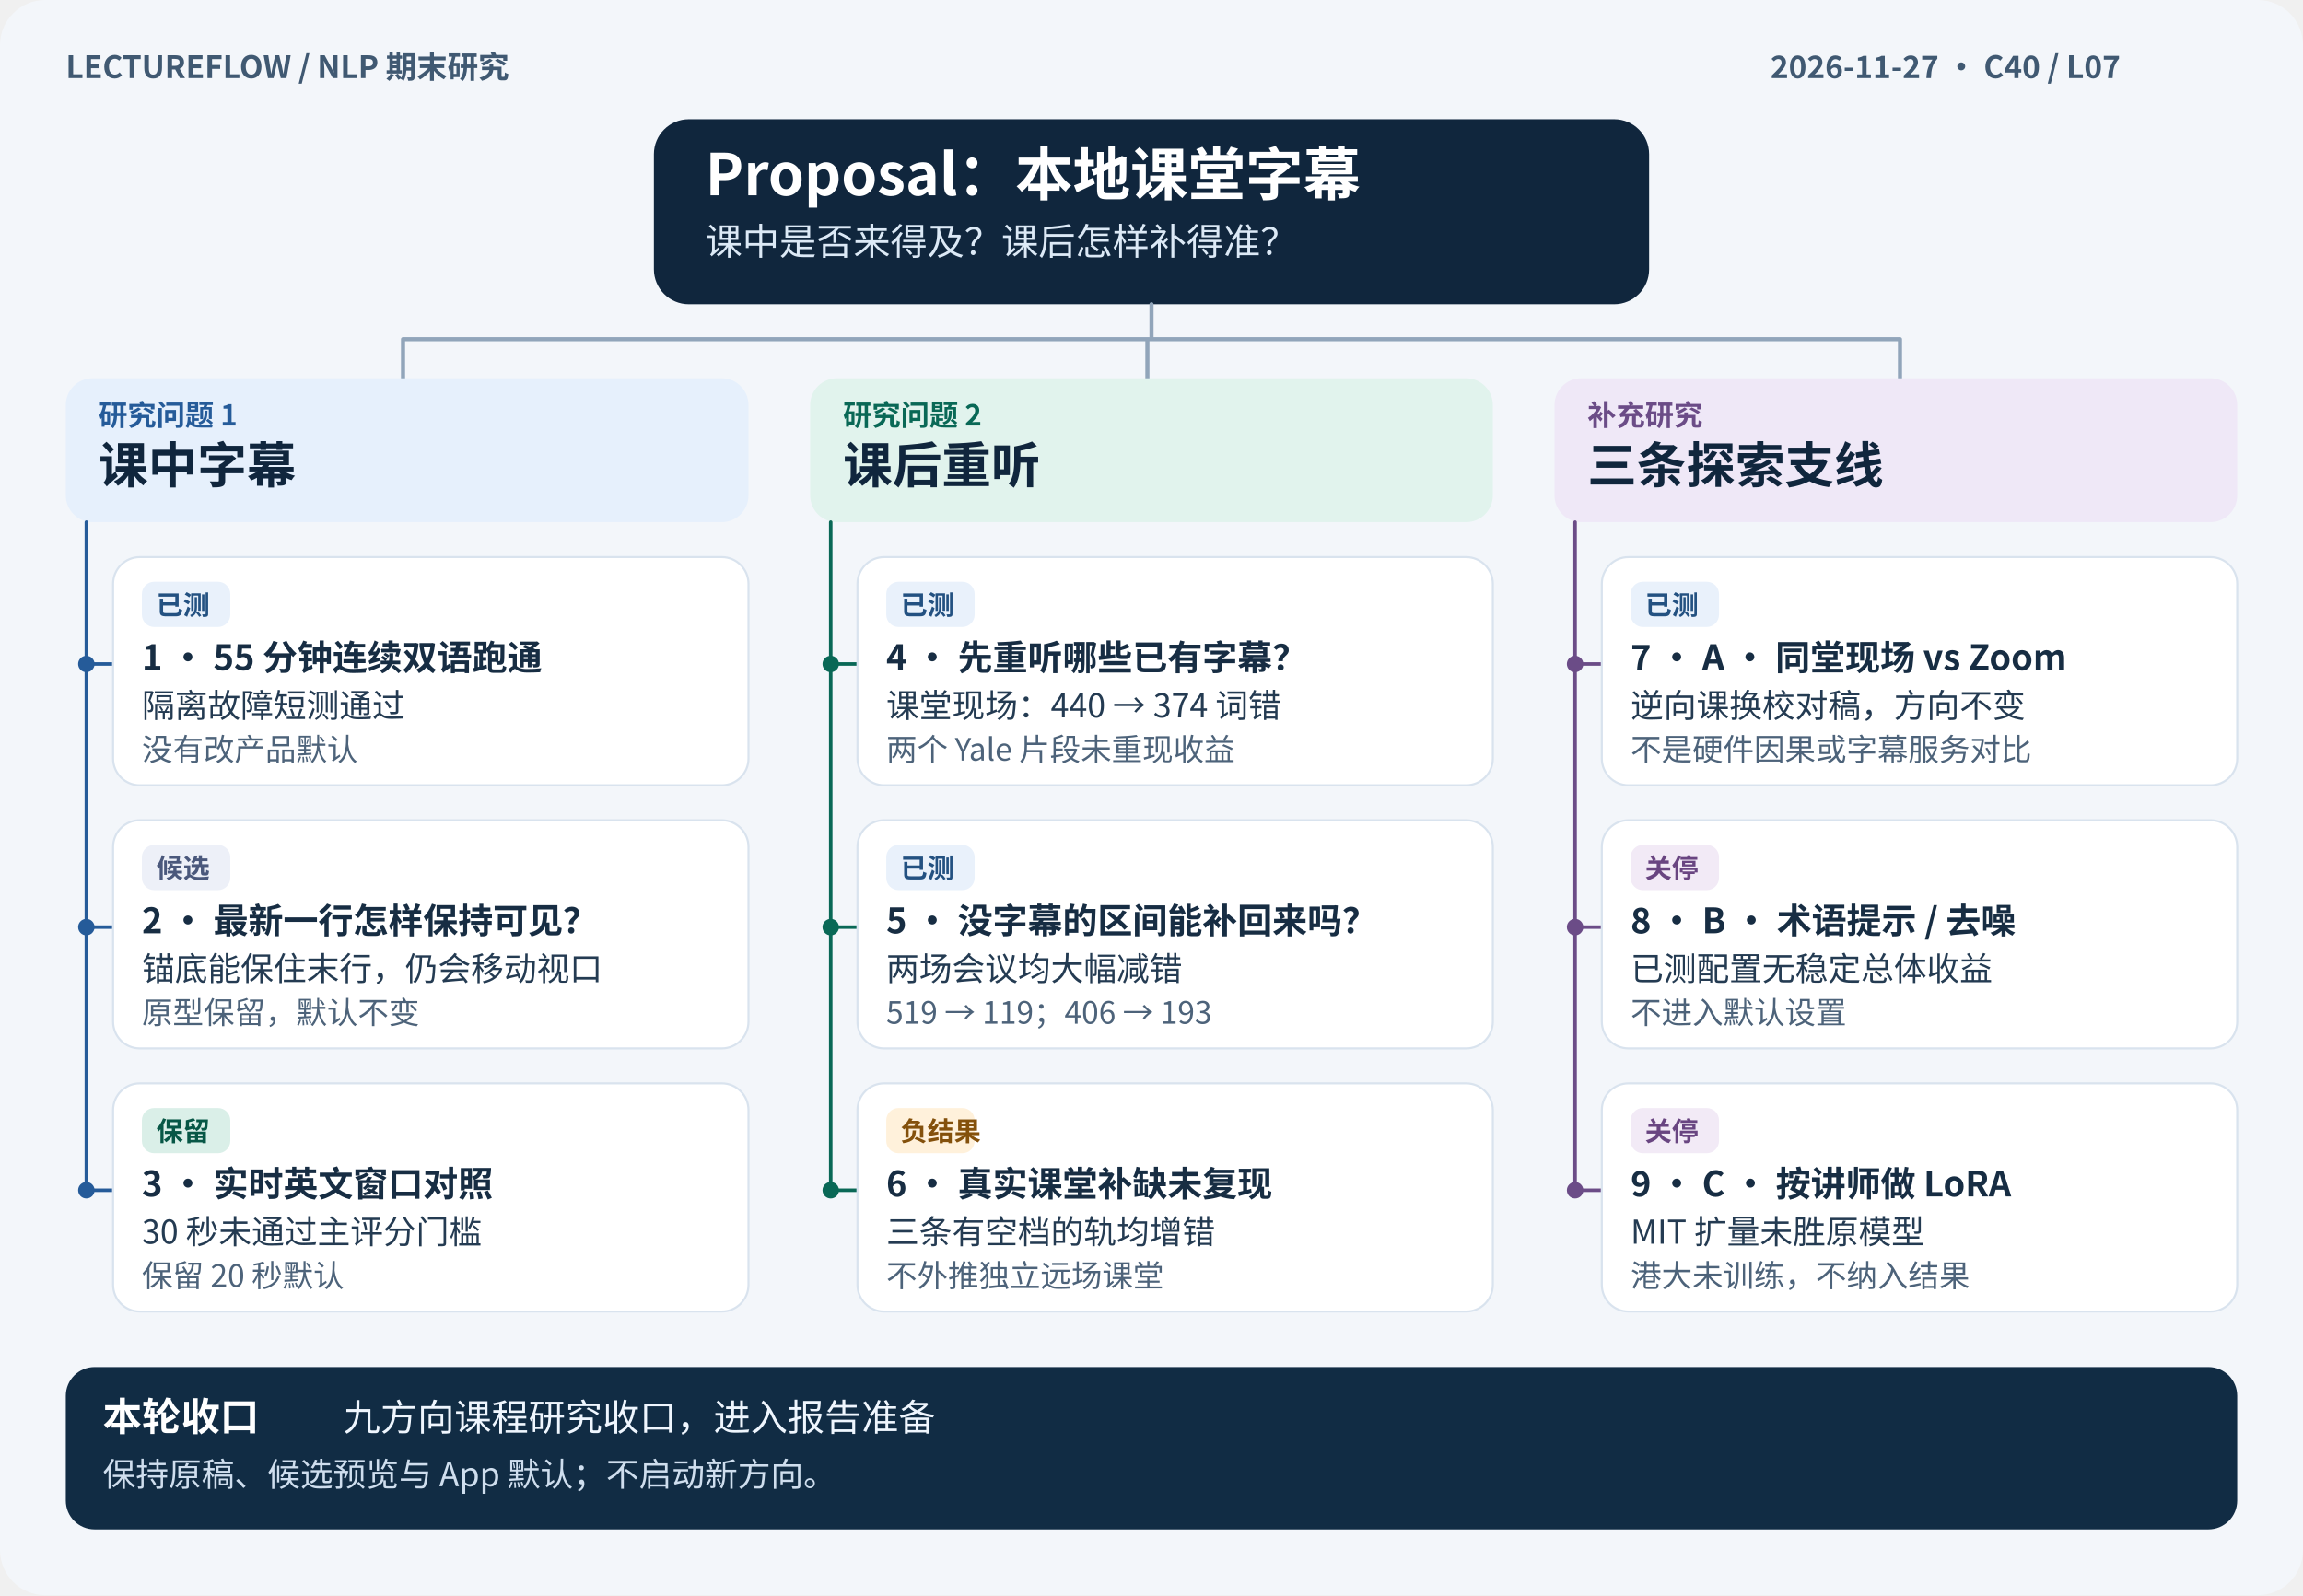
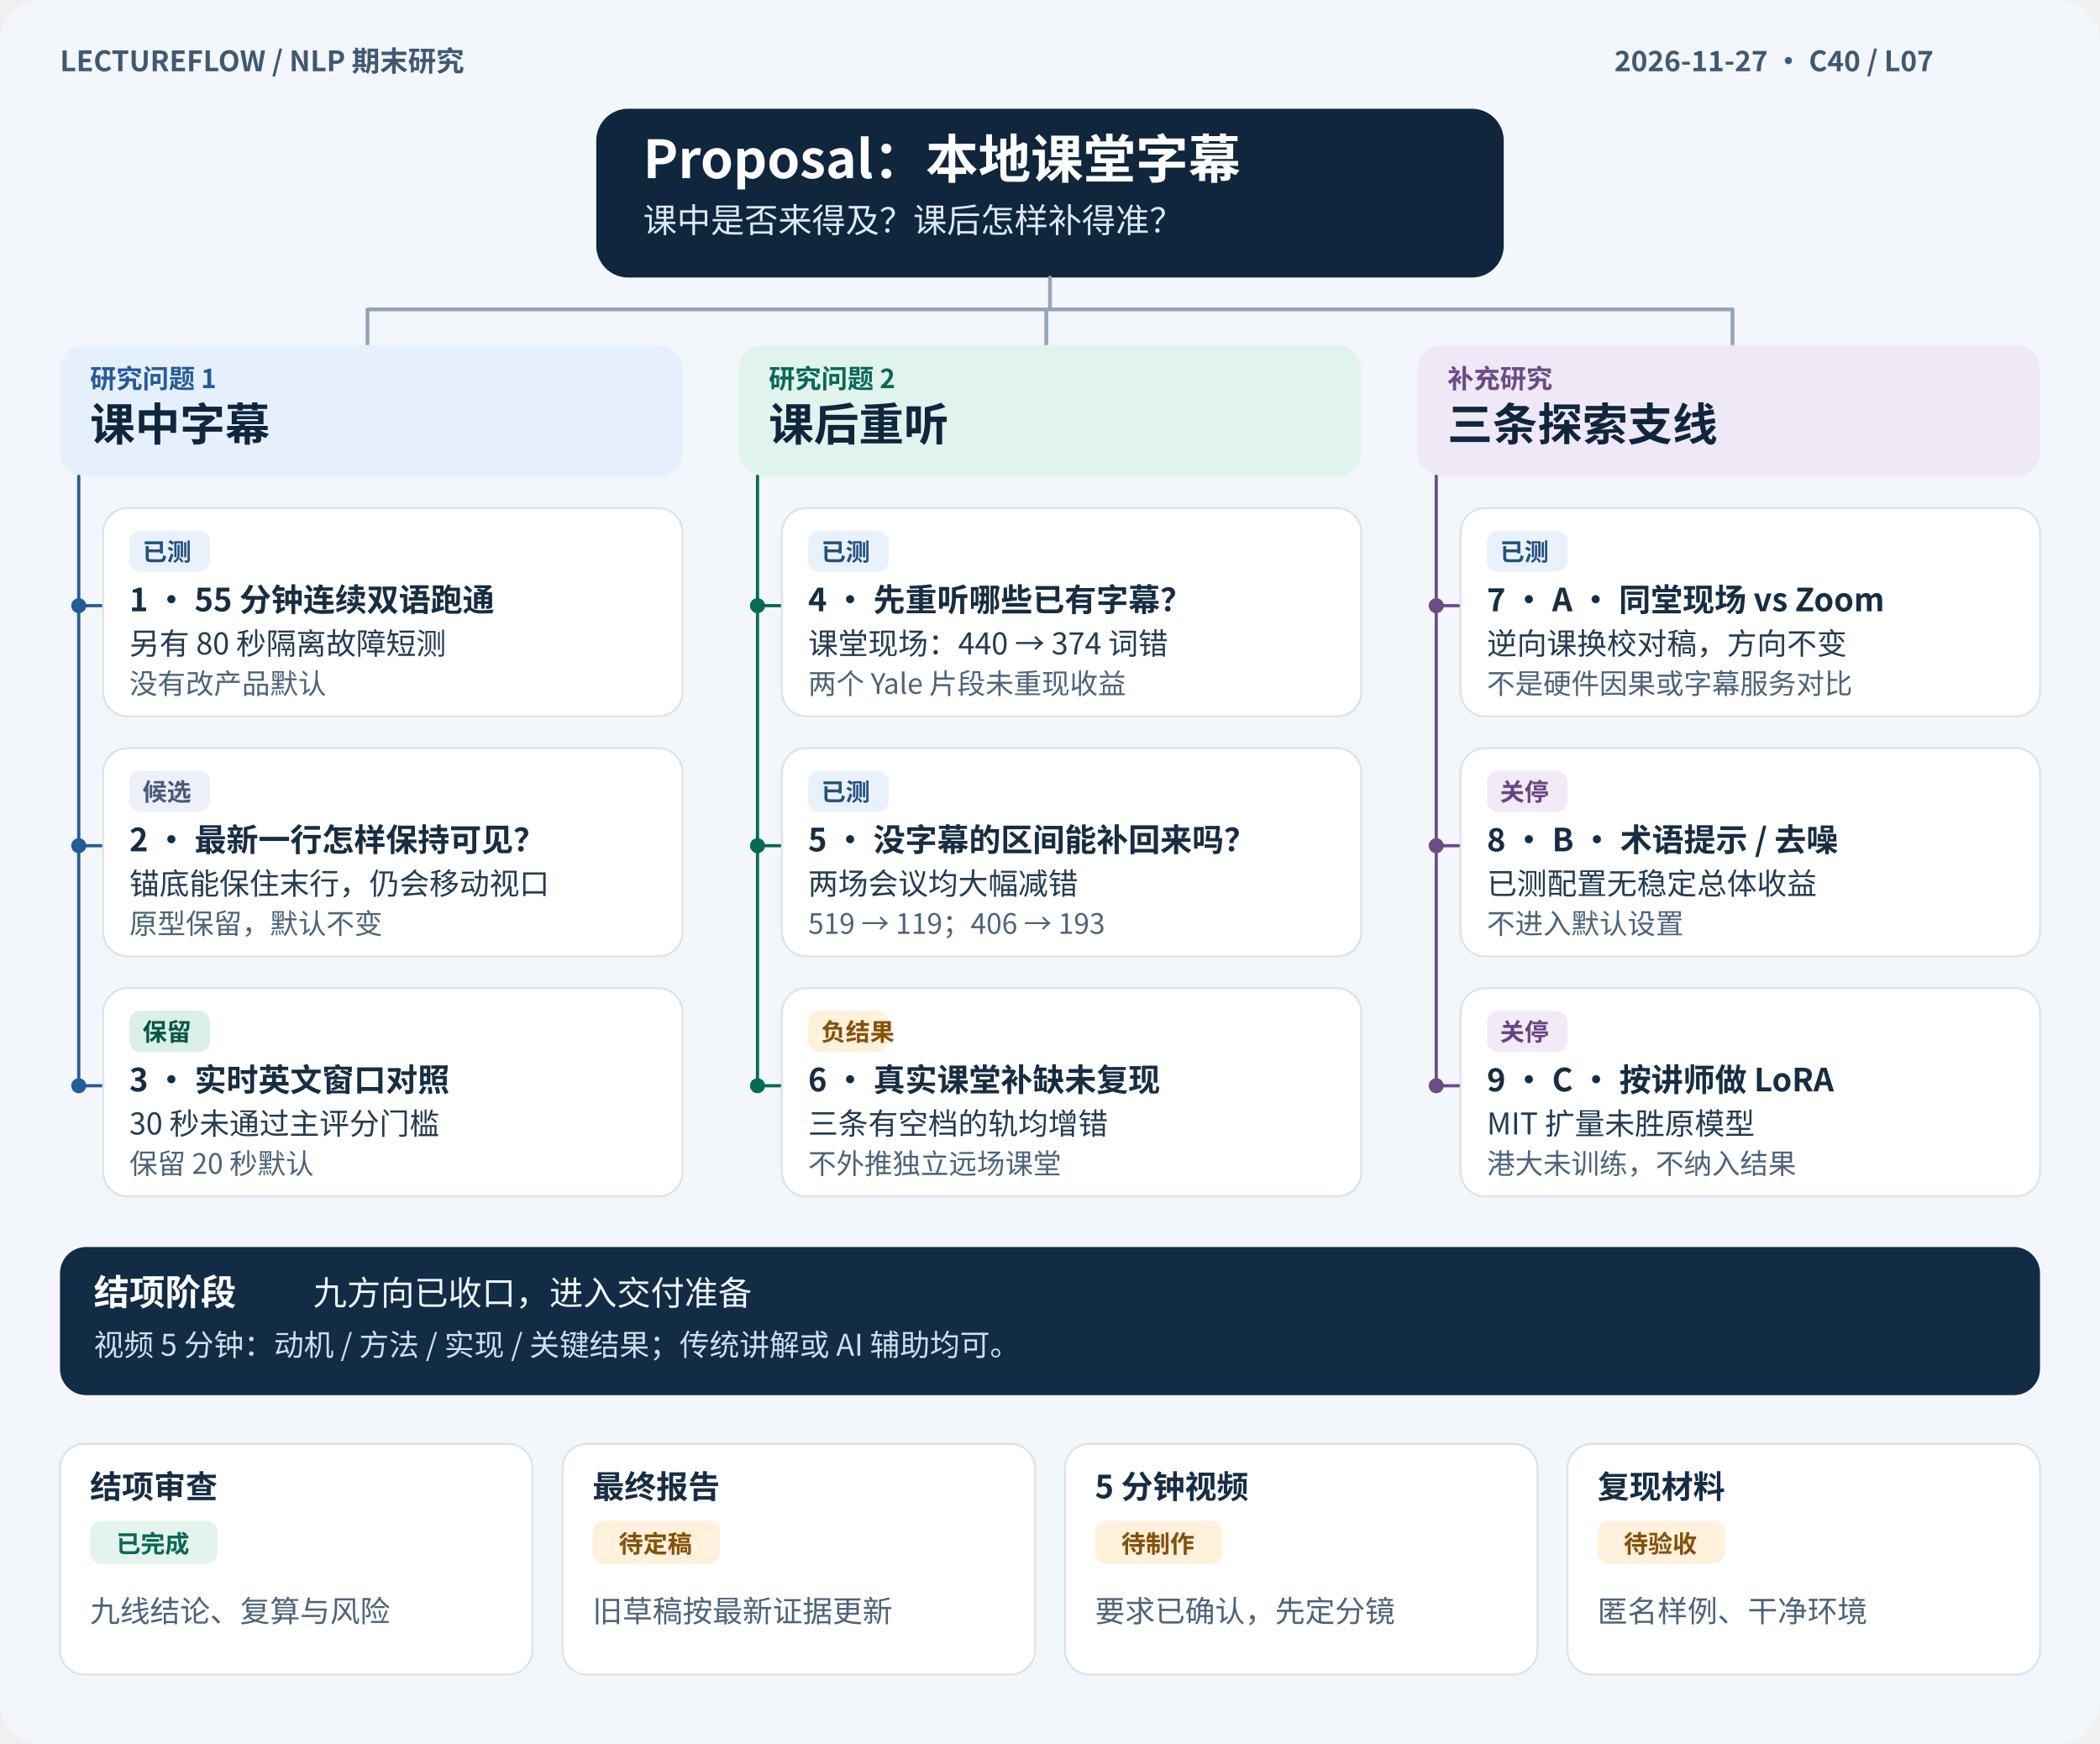
- <svg xmlns="http://www.w3.org/2000/svg" width="1120" height="776" viewBox="0 0 1120 776" role="img" aria-labelledby="title desc">
+ <svg xmlns="http://www.w3.org/2000/svg" width="1120" height="930" viewBox="0 0 1120 930" role="img" aria-labelledby="title desc">
  <g font-family="-apple-system,BlinkMacSystemFont,PingFang SC,Noto Sans CJK SC,Microsoft YaHei,sans-serif">
-     <rect x="0" y="0" width="1120" height="776" rx="22" fill="#f3f6fa" stroke="none" />
+     <rect x="0" y="0" width="1120" height="930" rx="22" fill="#f3f6fa" stroke="none" />
    <text x="32" y="38" font-size="15" fill="#405972" font-weight="700">LECTUREFLOW   /   NLP 期末研究</text>
    <text x="861" y="38" font-size="15" fill="#405972" font-weight="600">2026-11-27  ·  C40 / L07</text>
    <rect x="318" y="58" width="484" height="90" rx="17" fill="#10263d" stroke="none" />
    <text x="343" y="95" font-size="28" fill="#ffffff" font-weight="700">Proposal：本地课堂字幕</text>
    <text x="343" y="124" font-size="18" fill="#dce9f6" font-weight="400">课中是否来得及？课后怎样补得准？</text>
    <path d="M560 148V165 M196 184V165H924V184 M558 165V184" fill="none" stroke="#91a5ba" stroke-width="2" stroke-linecap="round" stroke-linejoin="round" />
    <rect x="32" y="184" width="332" height="70" rx="13" fill="#e6f0fc" stroke="none" />
    <text x="48" y="207" font-size="14" fill="#255b99" font-weight="700">研究问题 1</text>
    <text x="48" y="235" font-size="24" fill="#10263d" font-weight="700">课中字幕</text>
    <path d="M42 254V579" fill="none" stroke="#255b99" stroke-width="1.7" stroke-linecap="round" stroke-linejoin="round" />
    <path d="M42 323H55" fill="none" stroke="#255b99" stroke-width="1.7" stroke-linecap="round" stroke-linejoin="round" />
    <circle cx="42" cy="323" r="4" fill="#255b99" />
    <rect x="55" y="271" width="309" height="111" rx="13" fill="#ffffff" stroke="#d9e3ee" />
    <rect x="69" y="283" width="43" height="22" rx="6" fill="#e9f1fb" stroke="none" />
    <text x="76" y="299" font-size="13" fill="#235181" font-weight="700">已测</text>
    <text x="69" y="326" font-size="17" fill="#172d43" font-weight="700">1 · 55 分钟连续双语跑通</text>
-     <text x="69" y="349" font-size="16" fill="#243b52" font-weight="500">隔离故障短测通过</text>
+     <text x="69" y="349" font-size="16" fill="#243b52" font-weight="500">另有 80 秒隔离故障短测</text>
    <text x="69" y="370" font-size="15" fill="#4d637a" font-weight="400">没有改产品默认</text>
    <path d="M42 451H55" fill="none" stroke="#255b99" stroke-width="1.7" stroke-linecap="round" stroke-linejoin="round" />
    <circle cx="42" cy="451" r="4" fill="#255b99" />
    <rect x="55" y="399" width="309" height="111" rx="13" fill="#ffffff" stroke="#d9e3ee" />
    <rect x="69" y="411" width="43" height="22" rx="6" fill="#edf0f8" stroke="none" />
    <text x="76" y="427" font-size="13" fill="#4a587c" font-weight="700">候选</text>
    <text x="69" y="454" font-size="17" fill="#172d43" font-weight="700">2 · 最新一行怎样保持可见？</text>
    <text x="69" y="477" font-size="16" fill="#243b52" font-weight="500">锚底能保住末行，仍会移动视口</text>
    <text x="69" y="498" font-size="15" fill="#4d637a" font-weight="400">原型保留，默认不变</text>
    <path d="M42 579H55" fill="none" stroke="#255b99" stroke-width="1.7" stroke-linecap="round" stroke-linejoin="round" />
    <circle cx="42" cy="579" r="4" fill="#255b99" />
    <rect x="55" y="527" width="309" height="111" rx="13" fill="#ffffff" stroke="#d9e3ee" />
    <rect x="69" y="539" width="43" height="22" rx="6" fill="#daefe8" stroke="none" />
    <text x="76" y="555" font-size="13" fill="#075746" font-weight="700">保留</text>
    <text x="69" y="582" font-size="17" fill="#172d43" font-weight="700">3 · 实时英文窗口对照</text>
    <text x="69" y="605" font-size="16" fill="#243b52" font-weight="500">30 秒未通过主评分门槛</text>
    <text x="69" y="626" font-size="15" fill="#4d637a" font-weight="400">保留 20 秒默认</text>
    <rect x="394" y="184" width="332" height="70" rx="13" fill="#e1f3ed" stroke="none" />
    <text x="410" y="207" font-size="14" fill="#096856" font-weight="700">研究问题 2</text>
    <text x="410" y="235" font-size="24" fill="#10263d" font-weight="700">课后重听</text>
    <path d="M404 254V579" fill="none" stroke="#096856" stroke-width="1.7" stroke-linecap="round" stroke-linejoin="round" />
    <path d="M404 323H417" fill="none" stroke="#096856" stroke-width="1.7" stroke-linecap="round" stroke-linejoin="round" />
    <circle cx="404" cy="323" r="4" fill="#096856" />
    <rect x="417" y="271" width="309" height="111" rx="13" fill="#ffffff" stroke="#d9e3ee" />
    <rect x="431" y="283" width="43" height="22" rx="6" fill="#e9f1fb" stroke="none" />
    <text x="438" y="299" font-size="13" fill="#235181" font-weight="700">已测</text>
    <text x="431" y="326" font-size="17" fill="#172d43" font-weight="700">4 · 先重听哪些已有字幕？</text>
    <text x="431" y="349" font-size="16" fill="#243b52" font-weight="500">课堂现场：440 → 374 词错</text>
    <text x="431" y="370" font-size="15" fill="#4d637a" font-weight="400">两个 Yale 片段未重现收益</text>
    <path d="M404 451H417" fill="none" stroke="#096856" stroke-width="1.7" stroke-linecap="round" stroke-linejoin="round" />
    <circle cx="404" cy="451" r="4" fill="#096856" />
    <rect x="417" y="399" width="309" height="111" rx="13" fill="#ffffff" stroke="#d9e3ee" />
    <rect x="431" y="411" width="43" height="22" rx="6" fill="#e9f1fb" stroke="none" />
    <text x="438" y="427" font-size="13" fill="#235181" font-weight="700">已测</text>
    <text x="431" y="454" font-size="17" fill="#172d43" font-weight="700">5 · 没字幕的区间能补回来吗？</text>
    <text x="431" y="477" font-size="16" fill="#243b52" font-weight="500">两场会议均大幅减错</text>
    <text x="431" y="498" font-size="15" fill="#4d637a" font-weight="400">519 → 119；406 → 193</text>
    <path d="M404 579H417" fill="none" stroke="#096856" stroke-width="1.7" stroke-linecap="round" stroke-linejoin="round" />
    <circle cx="404" cy="579" r="4" fill="#096856" />
    <rect x="417" y="527" width="309" height="111" rx="13" fill="#ffffff" stroke="#d9e3ee" />
    <rect x="431" y="539" width="43" height="22" rx="6" fill="#fff1db" stroke="none" />
    <text x="438" y="555" font-size="13" fill="#84510c" font-weight="700">负结果</text>
    <text x="431" y="582" font-size="17" fill="#172d43" font-weight="700">6 · 真实课堂补缺未复现</text>
    <text x="431" y="605" font-size="16" fill="#243b52" font-weight="500">三条有空档的轨均增错</text>
    <text x="431" y="626" font-size="15" fill="#4d637a" font-weight="400">不外推独立远场课堂</text>
    <rect x="756" y="184" width="332" height="70" rx="13" fill="#efe8f7" stroke="none" />
    <text x="772" y="207" font-size="14" fill="#6b4c87" font-weight="700">补充研究</text>
    <text x="772" y="235" font-size="24" fill="#10263d" font-weight="700">三条探索支线</text>
    <path d="M766 254V579" fill="none" stroke="#6b4c87" stroke-width="1.7" stroke-linecap="round" stroke-linejoin="round" />
    <path d="M766 323H779" fill="none" stroke="#6b4c87" stroke-width="1.7" stroke-linecap="round" stroke-linejoin="round" />
    <circle cx="766" cy="323" r="4" fill="#6b4c87" />
    <rect x="779" y="271" width="309" height="111" rx="13" fill="#ffffff" stroke="#d9e3ee" />
    <rect x="793" y="283" width="43" height="22" rx="6" fill="#e9f1fb" stroke="none" />
    <text x="800" y="299" font-size="13" fill="#235181" font-weight="700">已测</text>
    <text x="793" y="326" font-size="17" fill="#172d43" font-weight="700">7 · A · 同堂现场 vs Zoom</text>
    <text x="793" y="349" font-size="16" fill="#243b52" font-weight="500">逆向课换校对稿，方向不变</text>
    <text x="793" y="370" font-size="15" fill="#4d637a" font-weight="400">不是硬件因果或字幕服务对比</text>
    <path d="M766 451H779" fill="none" stroke="#6b4c87" stroke-width="1.7" stroke-linecap="round" stroke-linejoin="round" />
    <circle cx="766" cy="451" r="4" fill="#6b4c87" />
    <rect x="779" y="399" width="309" height="111" rx="13" fill="#ffffff" stroke="#d9e3ee" />
    <rect x="793" y="411" width="43" height="22" rx="6" fill="#f2eaf6" stroke="none" />
    <text x="800" y="427" font-size="13" fill="#694581" font-weight="700">关停</text>
    <text x="793" y="454" font-size="17" fill="#172d43" font-weight="700">8 · B · 术语提示 / 去噪</text>
    <text x="793" y="477" font-size="16" fill="#243b52" font-weight="500">已测配置无稳定总体收益</text>
    <text x="793" y="498" font-size="15" fill="#4d637a" font-weight="400">不进入默认设置</text>
    <path d="M766 579H779" fill="none" stroke="#6b4c87" stroke-width="1.7" stroke-linecap="round" stroke-linejoin="round" />
    <circle cx="766" cy="579" r="4" fill="#6b4c87" />
    <rect x="779" y="527" width="309" height="111" rx="13" fill="#ffffff" stroke="#d9e3ee" />
    <rect x="793" y="539" width="43" height="22" rx="6" fill="#f2eaf6" stroke="none" />
    <text x="800" y="555" font-size="13" fill="#694581" font-weight="700">关停</text>
    <text x="793" y="582" font-size="17" fill="#172d43" font-weight="700">9 · C · 按讲师做 LoRA</text>
    <text x="793" y="605" font-size="16" fill="#243b52" font-weight="500">MIT 扩量未胜原模型</text>
    <text x="793" y="626" font-size="15" fill="#4d637a" font-weight="400">港大未训练，不纳入结果</text>
    <rect x="32" y="665" width="1056" height="79" rx="14" fill="#112c44" stroke="none" />
-     <text x="50" y="696" font-size="19" fill="#ffffff" font-weight="700">本轮收口</text>
-     <text x="167" y="696" font-size="18" fill="#eff6fe" font-weight="500">九方向课程研究收口，进入报告准备</text>
-     <text x="50" y="723" font-size="16" fill="#cfdeee" font-weight="400">保持原稿、候选预览与 App 默认；不启动新方向。</text>
+     <text x="50" y="696" font-size="19" fill="#ffffff" font-weight="700">结项阶段</text>
+     <text x="167" y="696" font-size="18" fill="#eff6fe" font-weight="500">九方向已收口，进入交付准备</text>
+     <text x="50" y="723" font-size="16" fill="#cfdeee" font-weight="400">视频 5 分钟：动机 / 方法 / 实现 / 关键结果；传统讲解或 AI 辅助均可。</text>
+     <rect x="32" y="770" width="252" height="123" rx="13" fill="#ffffff" stroke="#d9e3ee" />
+     <text x="48" y="799" font-size="17" fill="#172d43" font-weight="700">结项审查</text>
+     <rect x="48" y="811" width="68" height="23" rx="6" fill="#e4f3ec" />
+     <text x="62" y="828" font-size="13" fill="#096856" font-weight="700">已完成</text>
+     <text x="48" y="865" font-size="16" fill="#4d637a">九线结论、复算与风险</text>
+     <rect x="300" y="770" width="252" height="123" rx="13" fill="#ffffff" stroke="#d9e3ee" />
+     <text x="316" y="799" font-size="17" fill="#172d43" font-weight="700">最终报告</text>
+     <rect x="316" y="811" width="68" height="23" rx="6" fill="#fff1db" />
+     <text x="330" y="828" font-size="13" fill="#84510c" font-weight="700">待定稿</text>
+     <text x="316" y="865" font-size="16" fill="#4d637a">旧草稿按最新证据更新</text>
+     <rect x="568" y="770" width="252" height="123" rx="13" fill="#ffffff" stroke="#d9e3ee" />
+     <text x="584" y="799" font-size="17" fill="#172d43" font-weight="700">5 分钟视频</text>
+     <rect x="584" y="811" width="68" height="23" rx="6" fill="#fff1db" />
+     <text x="598" y="828" font-size="13" fill="#84510c" font-weight="700">待制作</text>
+     <text x="584" y="865" font-size="16" fill="#4d637a">要求已确认，先定分镜</text>
+     <rect x="836" y="770" width="252" height="123" rx="13" fill="#ffffff" stroke="#d9e3ee" />
+     <text x="852" y="799" font-size="17" fill="#172d43" font-weight="700">复现材料</text>
+     <rect x="852" y="811" width="68" height="23" rx="6" fill="#fff1db" />
+     <text x="866" y="828" font-size="13" fill="#84510c" font-weight="700">待验收</text>
+     <text x="852" y="865" font-size="16" fill="#4d637a">匿名样例、干净环境</text>
  </g>
</svg>
